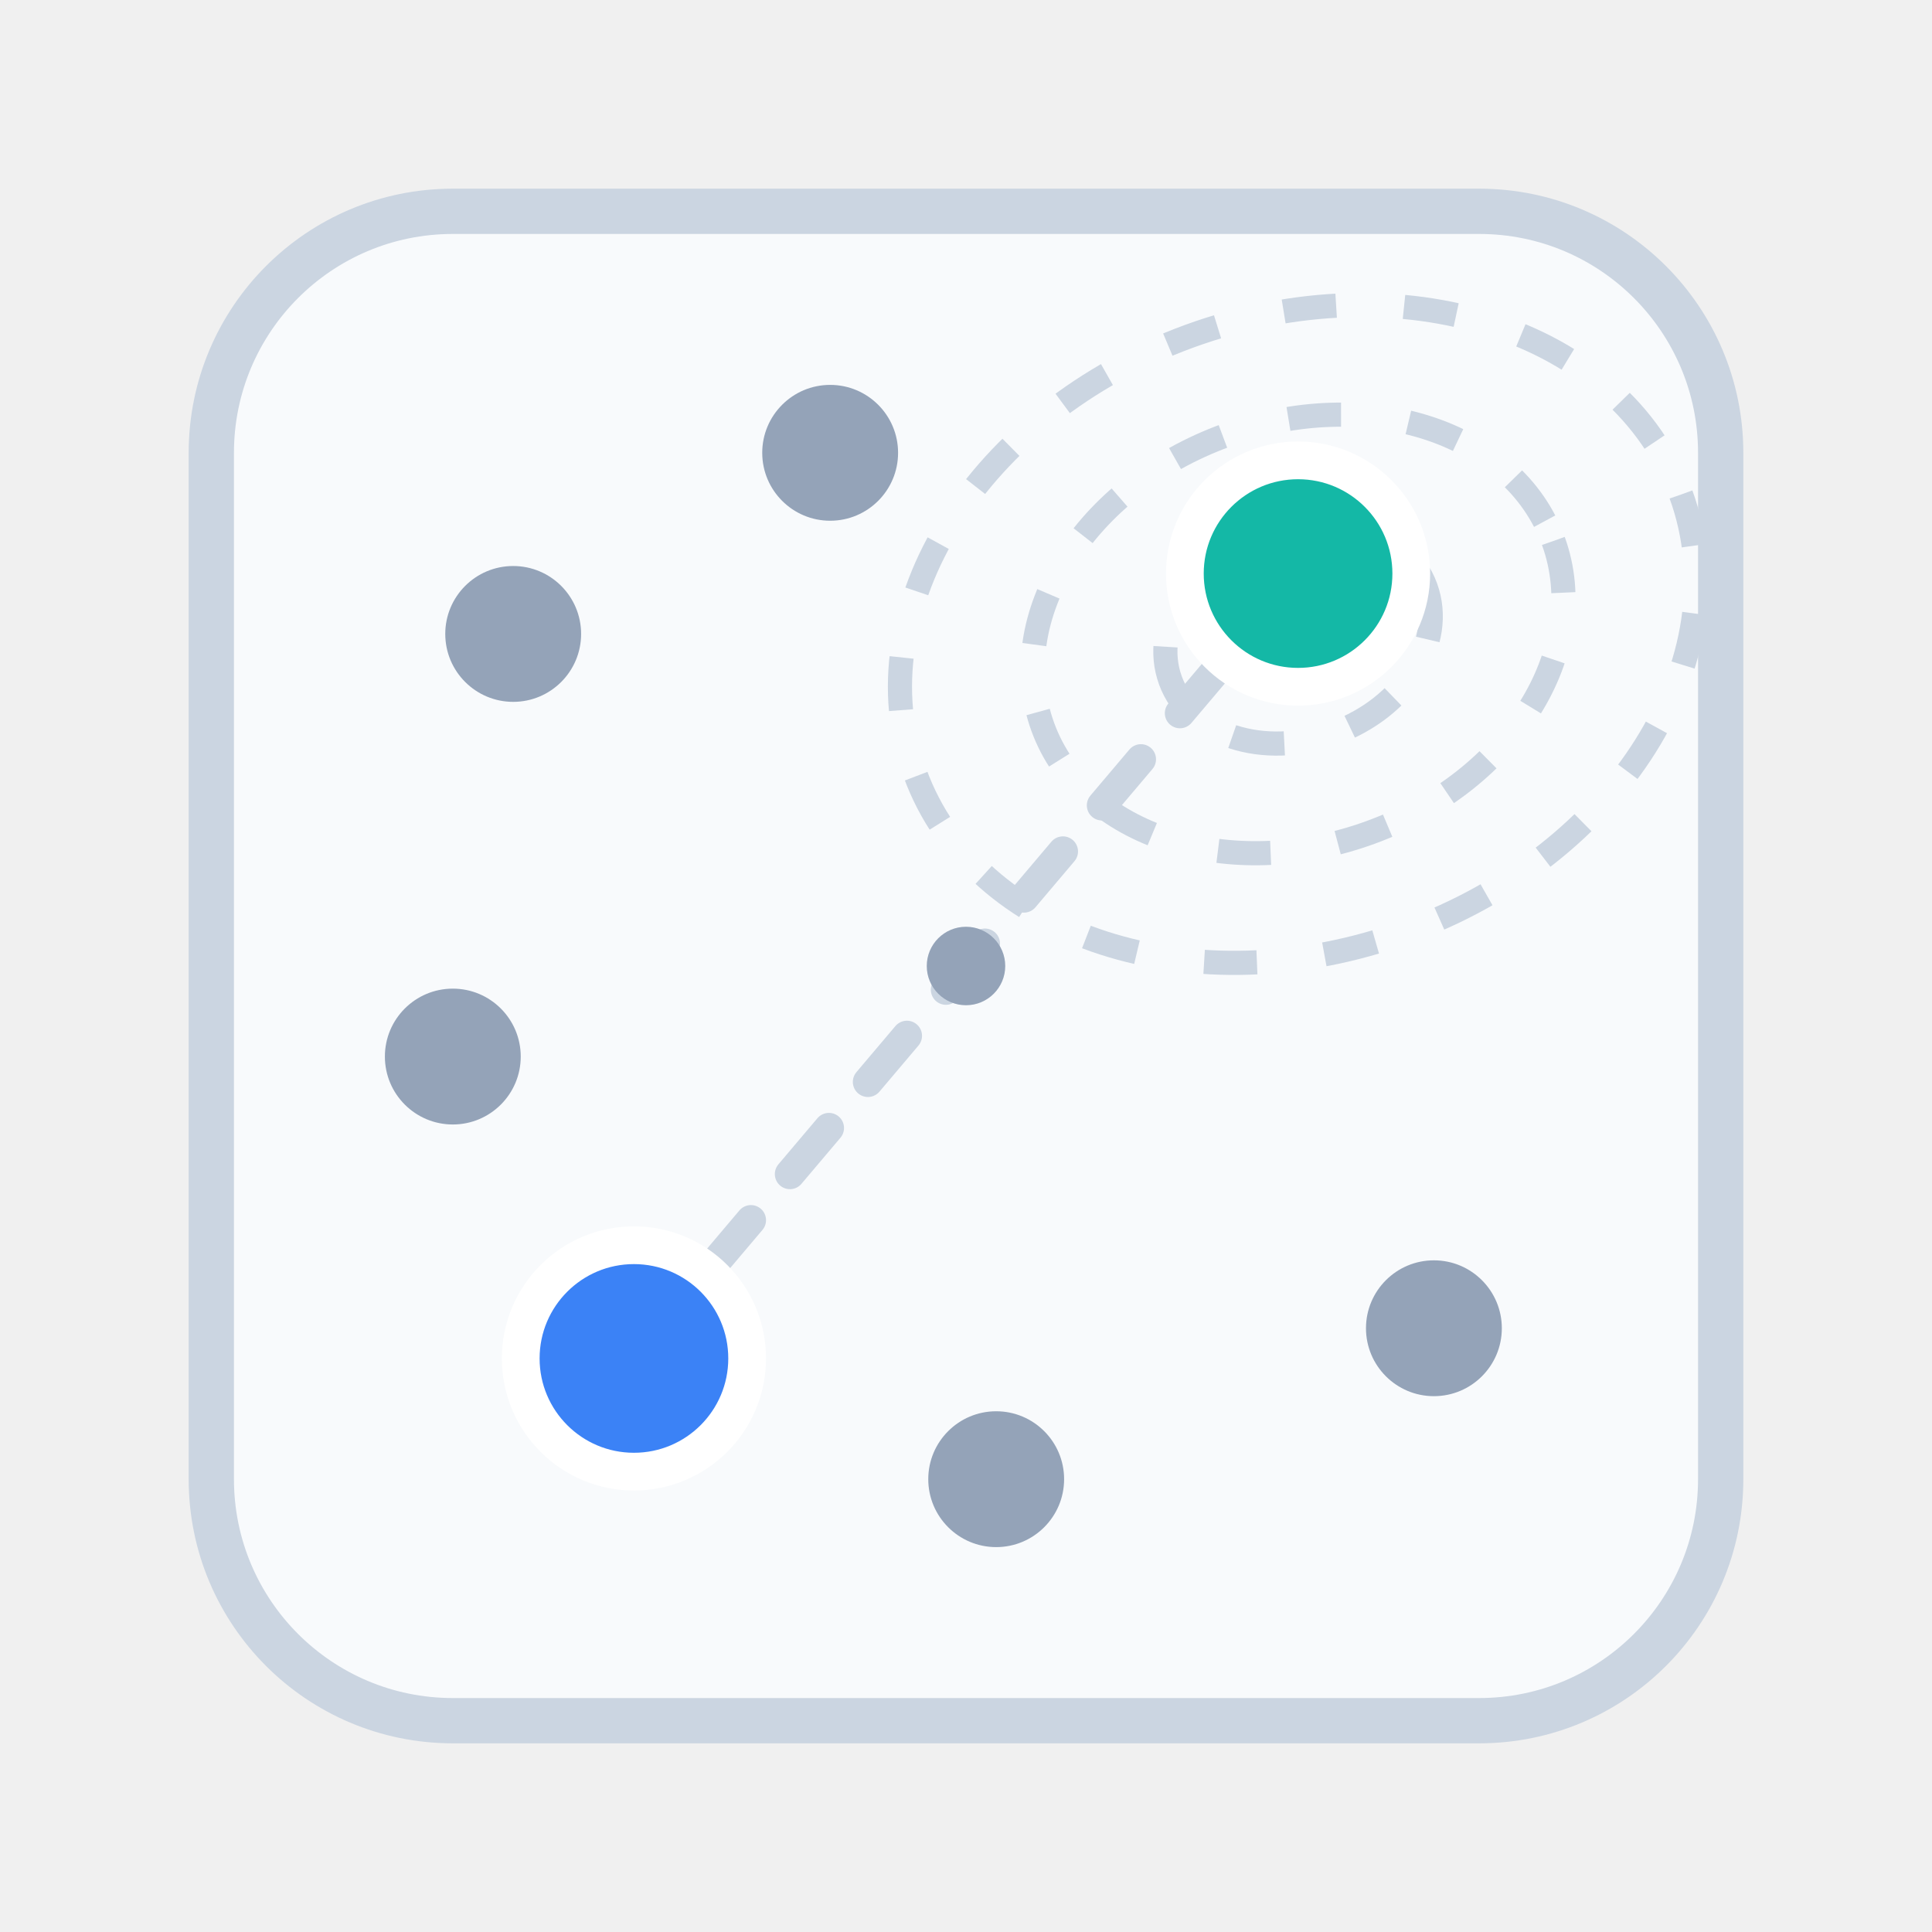
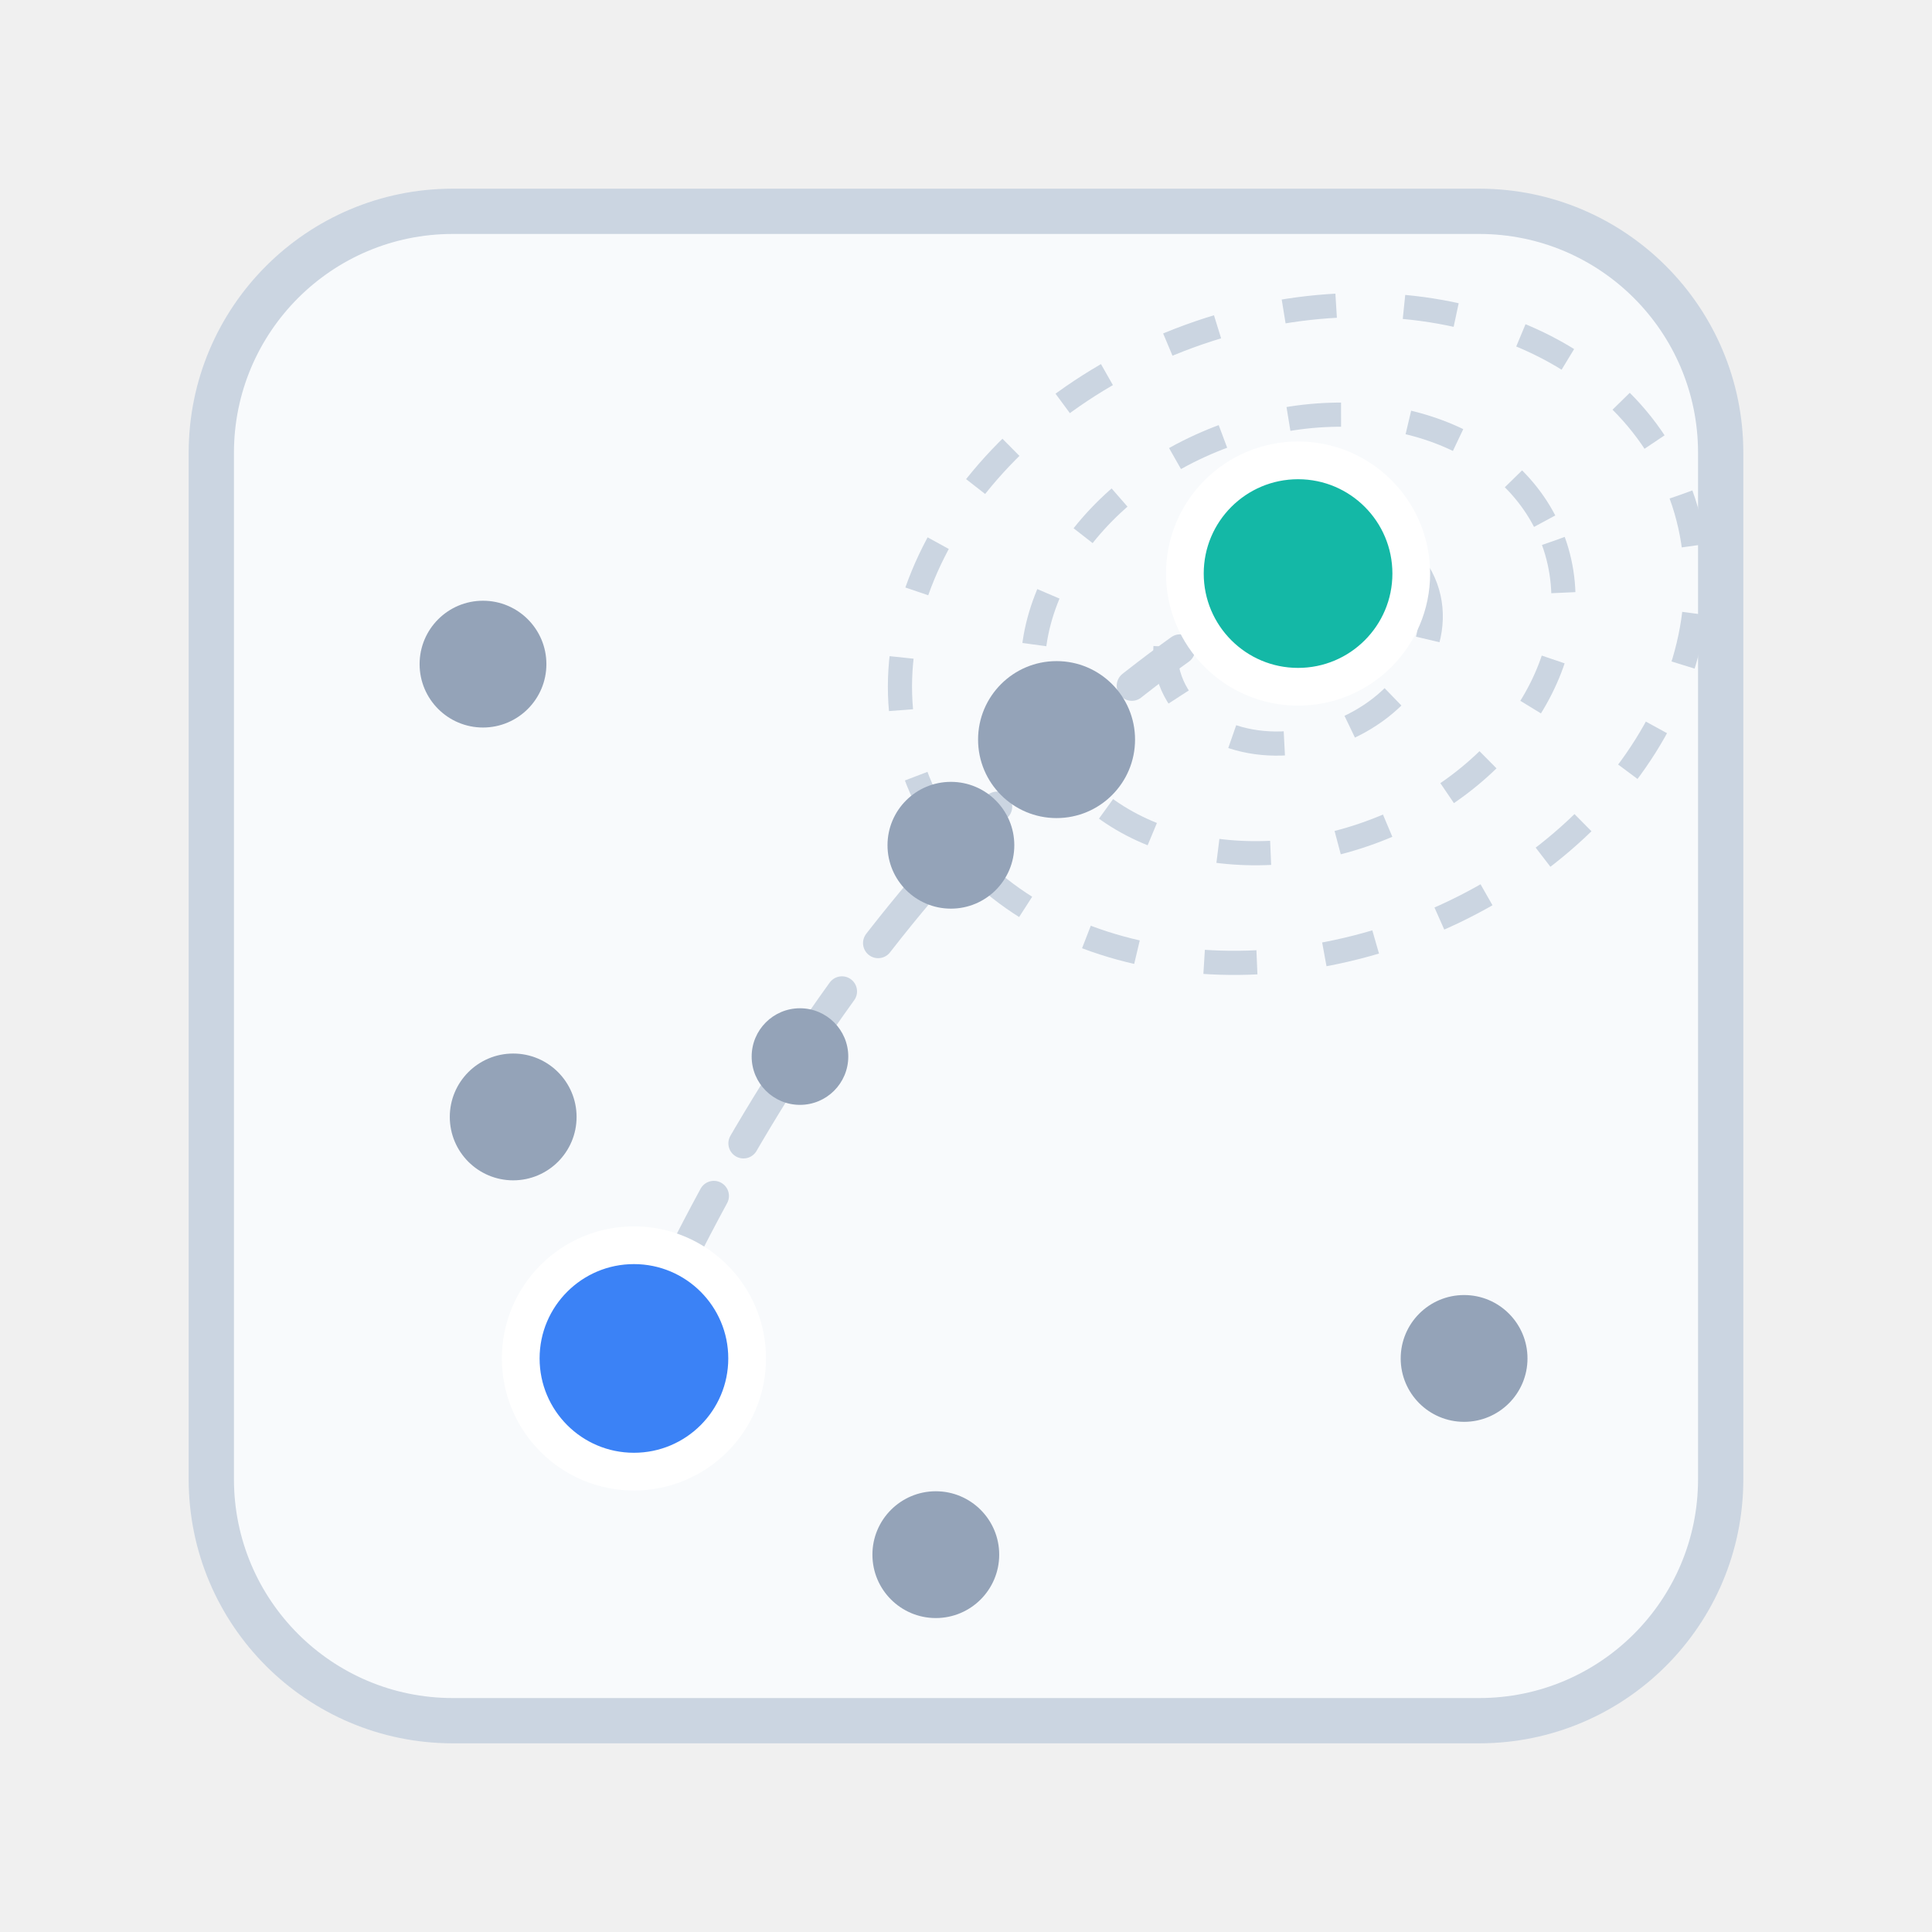
<svg xmlns="http://www.w3.org/2000/svg" viewBox="0 0 128 128" width="128" height="128" role="img" aria-label="pyBlindOpt — derivative-free optimization">
  <style>
    .cell    { fill: #f8fafc; stroke: #cbd5e1; }
    .contour { stroke: #cbd5e1; }
    .halo    { stroke: #ffffff; }
    .bg      { fill: #94a3b8; }
    .axis    { stroke: #cbd5e1; }
    @media (prefers-color-scheme: dark) {
      .cell    { fill: #0f172a; stroke: #334155; }
      .contour { stroke: #334155; }
      .halo    { stroke: #0f172a; }
      .bg      { fill: #64748b; }
      .axis    { stroke: #334155; }
    }
  </style>
  <defs>
    <clipPath id="box">
      <rect x="14" y="14" width="100" height="100" rx="16" />
    </clipPath>
  </defs>
  <rect class="cell" x="14" y="14" width="100" height="100" rx="16" stroke-width="3" />
  <g class="contour" fill="none" stroke-width="1.6" stroke-dasharray="3.5 4.5" clip-path="url(#box)">
    <ellipse cx="86" cy="42" rx="9" ry="7" transform="rotate(-20 86 42)" />
    <ellipse cx="86" cy="42" rx="18" ry="14" transform="rotate(-20 86 42)" />
    <ellipse cx="86" cy="42" rx="27" ry="21" transform="rotate(-20 86 42)" />
  </g>
  <g class="bg">
-     <circle cx="34" cy="42" r="4.5" />
-     <circle cx="55" cy="30" r="4.5" />
-     <circle cx="30" cy="70" r="4.5" />
-     <circle cx="66" cy="98" r="4.5" />
-     <circle cx="95" cy="88" r="4.5" />
+     <circle cx="32" cy="44" r="4.2" />
+     <circle cx="34" cy="74" r="4.2" />
+     <circle cx="97" cy="90" r="4.2" />
+     <circle cx="62" cy="103" r="4.2" />
  </g>
-   <g class="axis" stroke-width="2" stroke-dasharray="4 4" stroke-linecap="round">
-     <line x1="42" y1="90" x2="86" y2="38" />
+   <path class="axis" d="M 42 90 Q 58 54 86 38" fill="none" stroke-width="2" stroke-dasharray="4 4" stroke-linecap="round" />
+   <g class="bg">
+     <circle cx="53" cy="70" r="3.2" />
+     <circle cx="63" cy="56" r="4.2" />
+     <circle cx="70" cy="49" r="5.2" />
  </g>
-   <circle cx="64" cy="64" r="2.6" class="bg" />
  <circle class="halo" cx="42" cy="90" r="7.5" fill="#3b82f6" stroke-width="2.5" />
  <circle class="halo" cx="86" cy="38" r="7.5" fill="#14b8a6" stroke-width="2.5" />
</svg>
